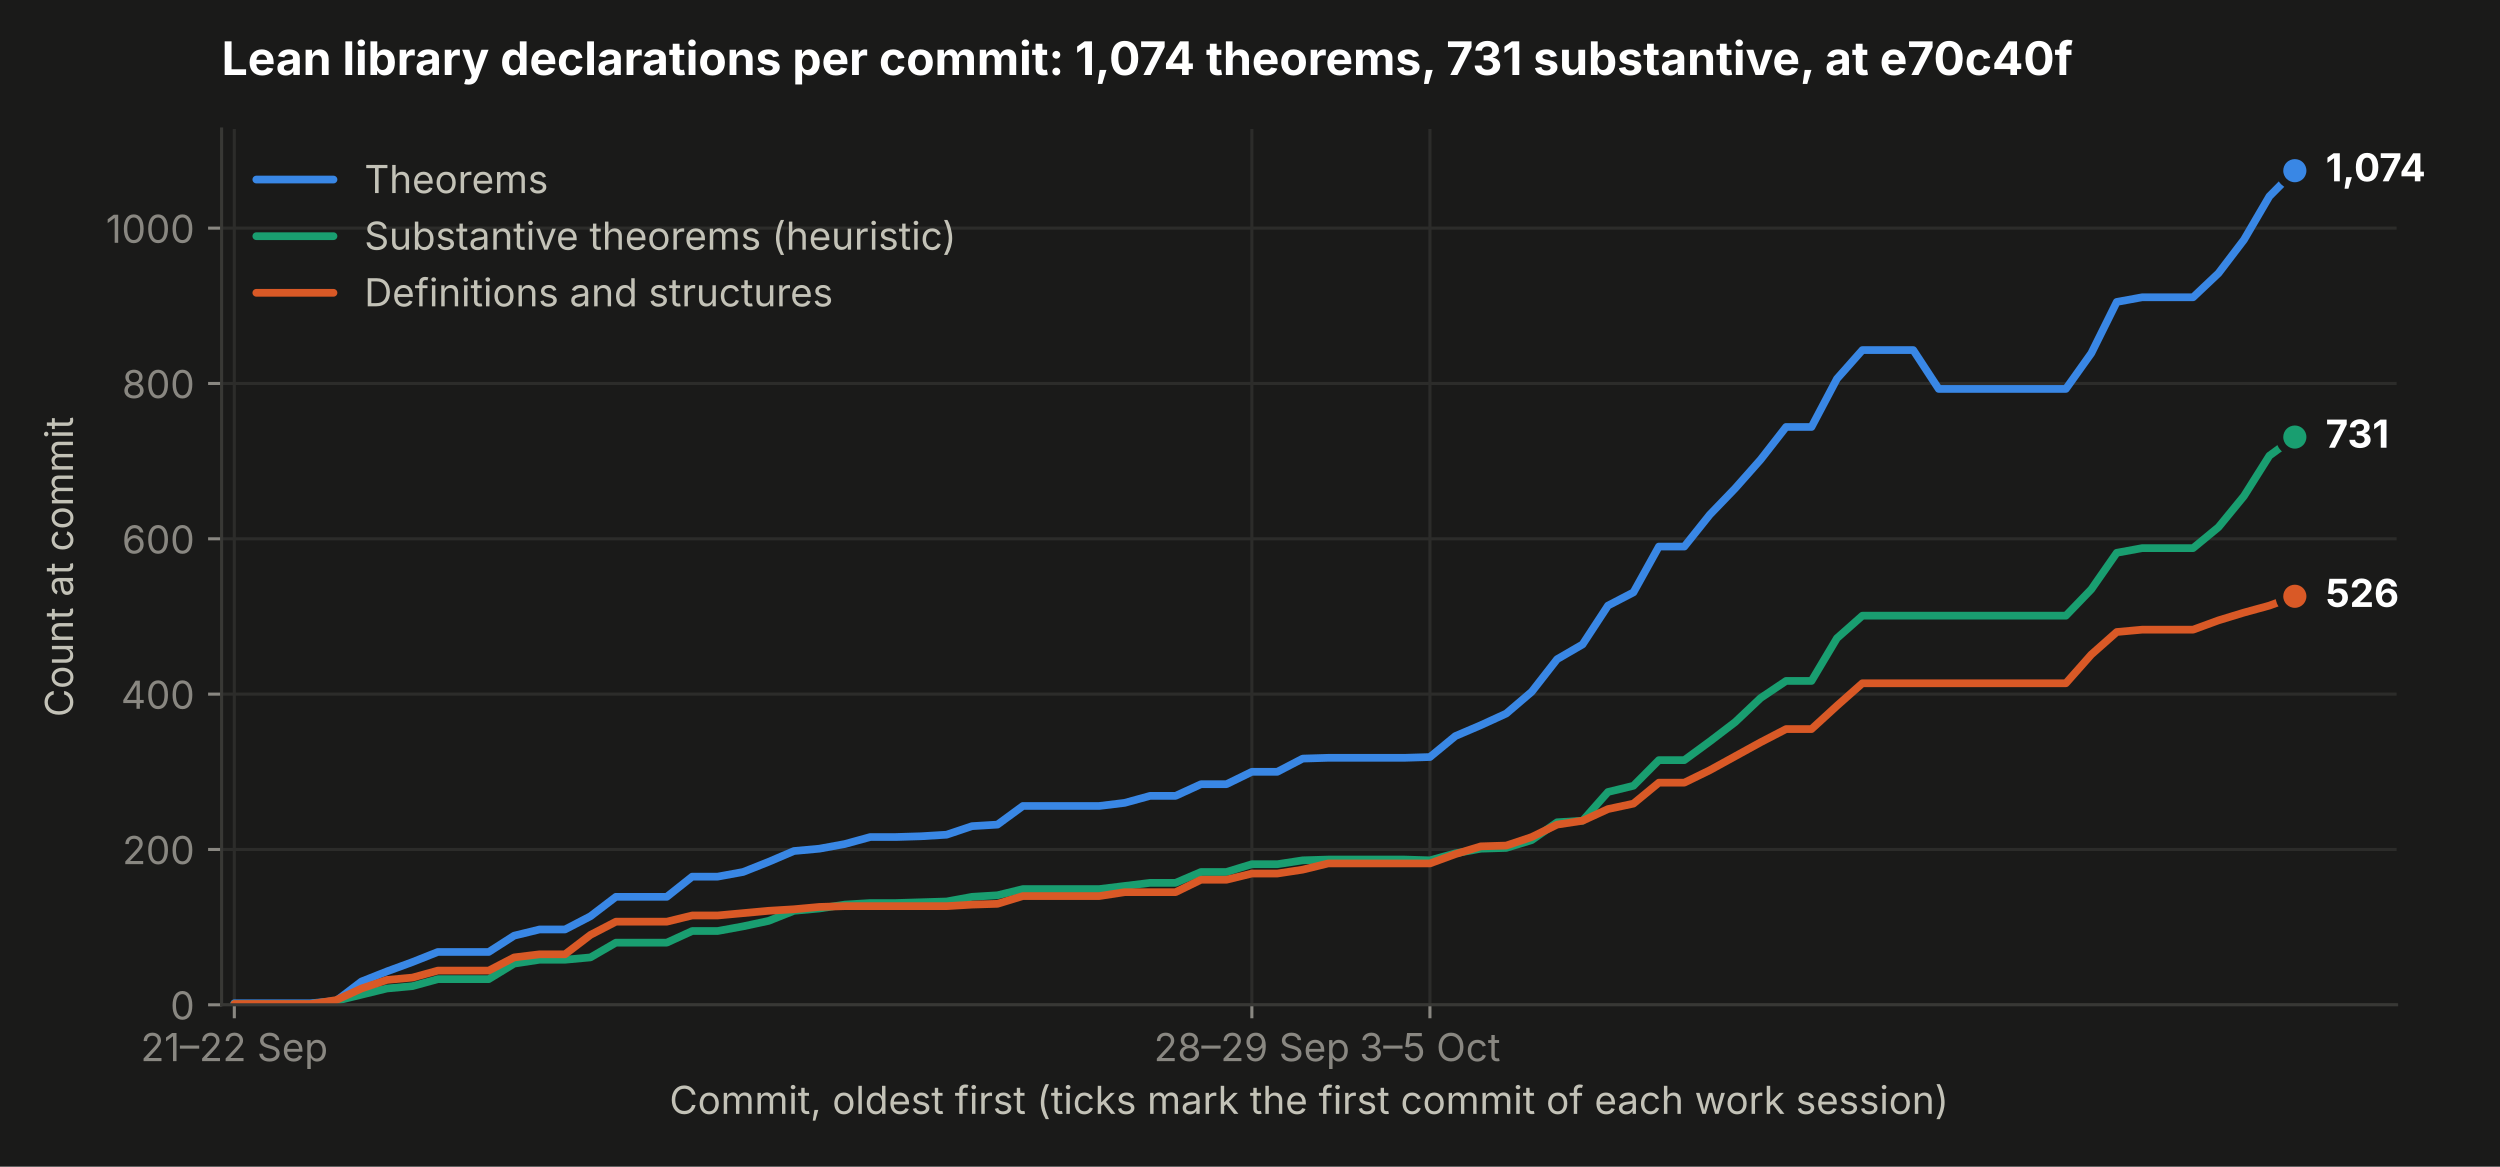
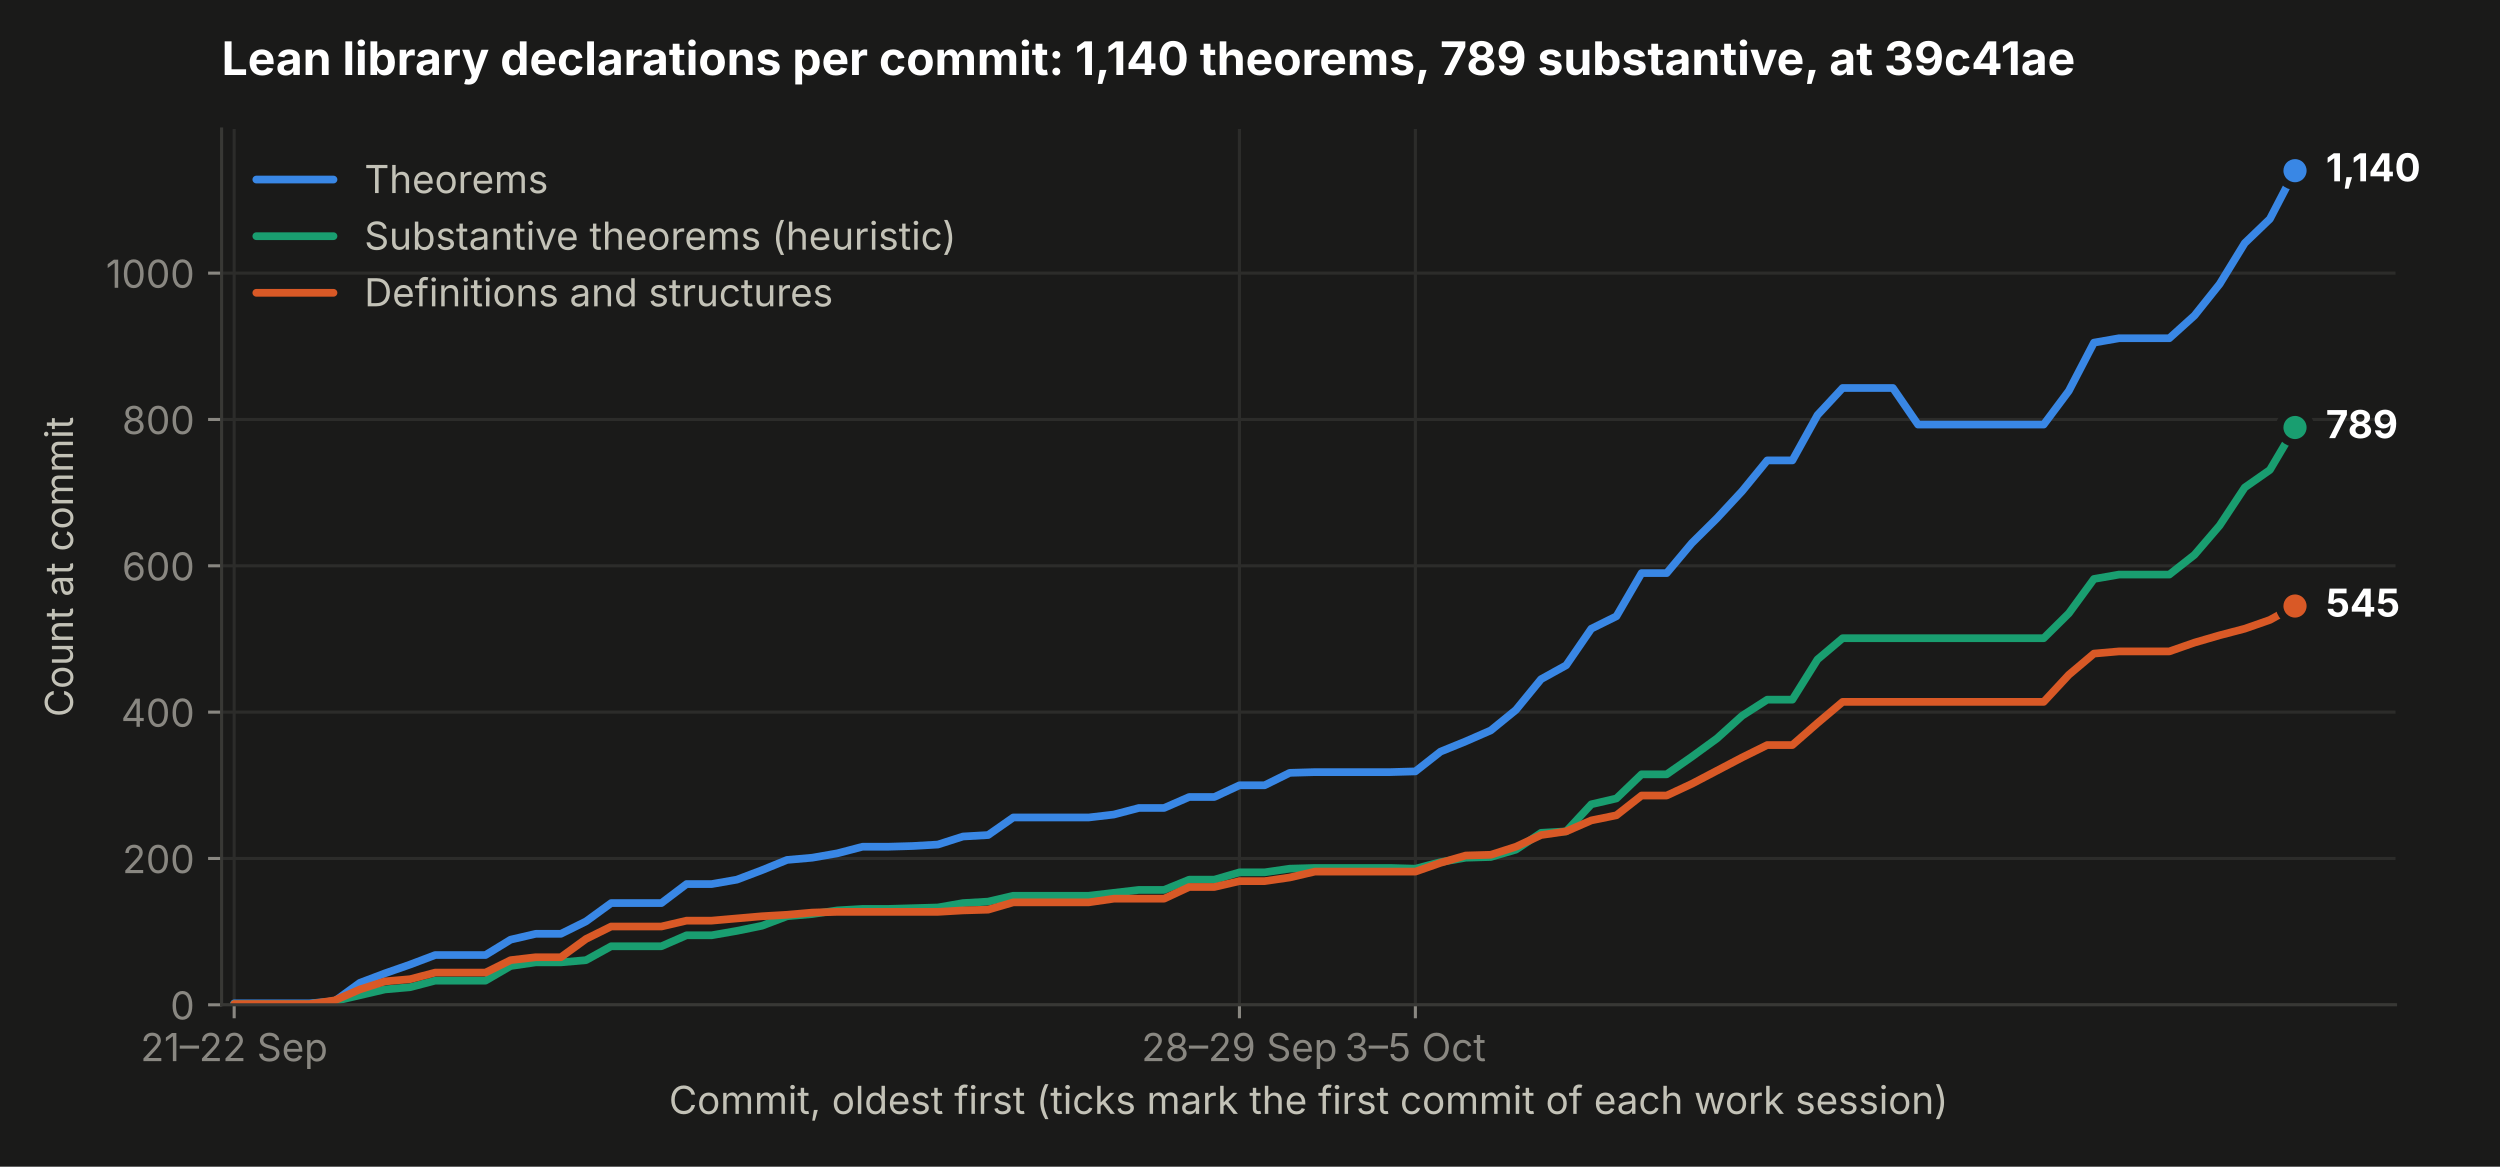
<svg xmlns="http://www.w3.org/2000/svg" xmlns:xlink="http://www.w3.org/1999/xlink" width="648pt" height="302.4pt" viewBox="0 0 648 302.4" version="1.1">
  <defs>
    <style type="text/css">*{stroke-linejoin: round; stroke-linecap: butt}</style>
  </defs>
  <g id="figure_1">
    <g id="patch_1">
      <path d="M 0 302.4 L 648 302.4 L 648 0 L 0 0 z " style="fill: #1a1a19" />
    </g>
    <g id="axes_1">
      <g id="patch_2">
-         <path d="M 57.44 260.44 L 621.195 260.44 L 621.195 33.44 L 57.44 33.44 z " style="fill: #1a1a19" />
+         <path d="M 57.44 260.44 L 620.923 260.44 L 620.923 33.44 L 57.44 33.44 z " style="fill: #1a1a19" />
      </g>
      <g id="matplotlib.axis_1">
        <g id="xtick_1">
          <g id="line2d_1">
-             <path d="M 60.737 260.44 L 60.737 33.44 " clip-path="url(#p46f8d5b8c6)" style="fill: none; stroke: #2c2c2a; stroke-width: 0.8; stroke-linecap: square" />
+             <path d="M 60.697 260.44 L 60.697 33.44 " clip-path="url(#pbfbc16620a)" style="fill: none; stroke: #2c2c2a; stroke-width: 0.8; stroke-linecap: square" />
          </g>
          <g id="line2d_2">
            <defs>
              <path id="m02e6627c96" d="M 0 0 L 0 3.5 " style="stroke: #898781; stroke-width: 0.8" />
            </defs>
            <g>
-               <use xlink:href="#m02e6627c96" x="60.737" y="260.44" style="fill: #898781; stroke: #898781; stroke-width: 0.8" />
+               <use xlink:href="#m02e6627c96" x="60.697" y="260.44" style="fill: #898781; stroke: #898781; stroke-width: 0.8" />
            </g>
          </g>
          <g id="text_1">
-             <text style="font-size: 10px; font-family: 'Inter', 'Helvetica Neue', 'Arial', 'DejaVu Sans', sans-serif; text-anchor: middle; fill: #898781" x="60.737" y="275.038" transform="rotate(-0 60.73681 275.0384)">21–22 Sep</text>
+             <text style="font-size: 10px; font-family: 'Inter', 'Helvetica Neue', 'Arial', 'DejaVu Sans', sans-serif; text-anchor: middle; fill: #898781" x="60.697" y="275.038" transform="rotate(-0 60.69713 275.0384)">21–22 Sep</text>
          </g>
        </g>
        <g id="xtick_2">
          <g id="line2d_3">
-             <path d="M 324.482 260.44 L 324.482 33.44 " clip-path="url(#p46f8d5b8c6)" style="fill: none; stroke: #2c2c2a; stroke-width: 0.8; stroke-linecap: square" />
+             <path d="M 321.267 260.44 L 321.267 33.44 " clip-path="url(#pbfbc16620a)" style="fill: none; stroke: #2c2c2a; stroke-width: 0.8; stroke-linecap: square" />
          </g>
          <g id="line2d_4">
            <g>
-               <use xlink:href="#m02e6627c96" x="324.482" y="260.44" style="fill: #898781; stroke: #898781; stroke-width: 0.8" />
+               <use xlink:href="#m02e6627c96" x="321.267" y="260.44" style="fill: #898781; stroke: #898781; stroke-width: 0.8" />
            </g>
          </g>
          <g id="text_2">
-             <text style="font-size: 10px; font-family: 'Inter', 'Helvetica Neue', 'Arial', 'DejaVu Sans', sans-serif; text-anchor: middle; fill: #898781" x="324.482" y="275.038" transform="rotate(-0 324.4817 275.0384)">28–29 Sep</text>
+             <text style="font-size: 10px; font-family: 'Inter', 'Helvetica Neue', 'Arial', 'DejaVu Sans', sans-serif; text-anchor: middle; fill: #898781" x="321.267" y="275.038" transform="rotate(-0 321.2674 275.0384)">28–29 Sep</text>
          </g>
        </g>
        <g id="xtick_3">
          <g id="line2d_5">
-             <path d="M 370.637 260.44 L 370.637 33.44 " clip-path="url(#p46f8d5b8c6)" style="fill: none; stroke: #2c2c2a; stroke-width: 0.8; stroke-linecap: square" />
+             <path d="M 366.867 260.44 L 366.867 33.44 " clip-path="url(#pbfbc16620a)" style="fill: none; stroke: #2c2c2a; stroke-width: 0.8; stroke-linecap: square" />
          </g>
          <g id="line2d_6">
            <g>
-               <use xlink:href="#m02e6627c96" x="370.637" y="260.44" style="fill: #898781; stroke: #898781; stroke-width: 0.8" />
+               <use xlink:href="#m02e6627c96" x="366.867" y="260.44" style="fill: #898781; stroke: #898781; stroke-width: 0.8" />
            </g>
          </g>
          <g id="text_3">
-             <text style="font-size: 10px; font-family: 'Inter', 'Helvetica Neue', 'Arial', 'DejaVu Sans', sans-serif; text-anchor: middle; fill: #898781" x="370.637" y="275.038" transform="rotate(-0 370.6371 275.0384)">3–5 Oct</text>
+             <text style="font-size: 10px; font-family: 'Inter', 'Helvetica Neue', 'Arial', 'DejaVu Sans', sans-serif; text-anchor: middle; fill: #898781" x="366.867" y="275.038" transform="rotate(-0 366.8671 275.0384)">3–5 Oct</text>
          </g>
        </g>
        <g id="text_4">
-           <text style="font-size: 10px; font-family: 'Inter', 'Helvetica Neue', 'Arial', 'DejaVu Sans', sans-serif; text-anchor: middle; fill: #c3c2b7" x="339.317" y="288.717" transform="rotate(-0 339.3174 288.7166)">Commit, oldest first (ticks mark the first commit of each work session)</text>
+           <text style="font-size: 10px; font-family: 'Inter', 'Helvetica Neue', 'Arial', 'DejaVu Sans', sans-serif; text-anchor: middle; fill: #c3c2b7" x="339.182" y="288.717" transform="rotate(-0 339.1816 288.7166)">Commit, oldest first (ticks mark the first commit of each work session)</text>
        </g>
      </g>
      <g id="matplotlib.axis_2">
        <g id="ytick_1">
          <g id="line2d_7">
-             <path d="M 57.44 260.44 L 621.195 260.44 " clip-path="url(#p46f8d5b8c6)" style="fill: none; stroke: #2c2c2a; stroke-width: 0.8; stroke-linecap: square" />
+             <path d="M 57.44 260.44 L 620.923 260.44 " clip-path="url(#pbfbc16620a)" style="fill: none; stroke: #2c2c2a; stroke-width: 0.8; stroke-linecap: square" />
          </g>
          <g id="line2d_8">
            <defs>
              <path id="mba09e6026b" d="M 0 0 L -3.5 0 " style="stroke: #898781; stroke-width: 0.8" />
            </defs>
            <g>
              <use xlink:href="#mba09e6026b" x="57.44" y="260.44" style="fill: #898781; stroke: #898781; stroke-width: 0.8" />
            </g>
          </g>
          <g id="text_5">
            <text style="font-size: 10px; font-family: 'Inter', 'Helvetica Neue', 'Arial', 'DejaVu Sans', sans-serif; text-anchor: end; fill: #898781" x="50.44" y="264.239" transform="rotate(-0 50.44 264.2392)">0</text>
          </g>
        </g>
        <g id="ytick_2">
          <g id="line2d_9">
-             <path d="M 57.44 220.179 L 621.195 220.179 " clip-path="url(#p46f8d5b8c6)" style="fill: none; stroke: #2c2c2a; stroke-width: 0.8; stroke-linecap: square" />
+             <path d="M 57.44 222.51 L 620.923 222.51 " clip-path="url(#pbfbc16620a)" style="fill: none; stroke: #2c2c2a; stroke-width: 0.8; stroke-linecap: square" />
          </g>
          <g id="line2d_10">
            <g>
-               <use xlink:href="#mba09e6026b" x="57.44" y="220.179" style="fill: #898781; stroke: #898781; stroke-width: 0.8" />
+               <use xlink:href="#mba09e6026b" x="57.44" y="222.51" style="fill: #898781; stroke: #898781; stroke-width: 0.8" />
            </g>
          </g>
          <g id="text_6">
-             <text style="font-size: 10px; font-family: 'Inter', 'Helvetica Neue', 'Arial', 'DejaVu Sans', sans-serif; text-anchor: end; fill: #898781" x="50.44" y="223.978" transform="rotate(-0 50.44 223.9785)">200</text>
+             <text style="font-size: 10px; font-family: 'Inter', 'Helvetica Neue', 'Arial', 'DejaVu Sans', sans-serif; text-anchor: end; fill: #898781" x="50.44" y="226.309" transform="rotate(-0 50.44 226.3095)">200</text>
          </g>
        </g>
        <g id="ytick_3">
          <g id="line2d_11">
-             <path d="M 57.44 179.919 L 621.195 179.919 " clip-path="url(#p46f8d5b8c6)" style="fill: none; stroke: #2c2c2a; stroke-width: 0.8; stroke-linecap: square" />
+             <path d="M 57.44 184.581 L 620.923 184.581 " clip-path="url(#pbfbc16620a)" style="fill: none; stroke: #2c2c2a; stroke-width: 0.8; stroke-linecap: square" />
          </g>
          <g id="line2d_12">
            <g>
-               <use xlink:href="#mba09e6026b" x="57.44" y="179.919" style="fill: #898781; stroke: #898781; stroke-width: 0.8" />
+               <use xlink:href="#mba09e6026b" x="57.44" y="184.581" style="fill: #898781; stroke: #898781; stroke-width: 0.8" />
            </g>
          </g>
          <g id="text_7">
-             <text style="font-size: 10px; font-family: 'Inter', 'Helvetica Neue', 'Arial', 'DejaVu Sans', sans-serif; text-anchor: end; fill: #898781" x="50.44" y="183.718" transform="rotate(-0 50.44 183.7178)">400</text>
+             <text style="font-size: 10px; font-family: 'Inter', 'Helvetica Neue', 'Arial', 'DejaVu Sans', sans-serif; text-anchor: end; fill: #898781" x="50.44" y="188.38" transform="rotate(-0 50.44 188.3797)">400</text>
          </g>
        </g>
        <g id="ytick_4">
          <g id="line2d_13">
-             <path d="M 57.44 139.658 L 621.195 139.658 " clip-path="url(#p46f8d5b8c6)" style="fill: none; stroke: #2c2c2a; stroke-width: 0.8; stroke-linecap: square" />
+             <path d="M 57.44 146.651 L 620.923 146.651 " clip-path="url(#pbfbc16620a)" style="fill: none; stroke: #2c2c2a; stroke-width: 0.8; stroke-linecap: square" />
          </g>
          <g id="line2d_14">
            <g>
-               <use xlink:href="#mba09e6026b" x="57.44" y="139.658" style="fill: #898781; stroke: #898781; stroke-width: 0.8" />
+               <use xlink:href="#mba09e6026b" x="57.44" y="146.651" style="fill: #898781; stroke: #898781; stroke-width: 0.8" />
            </g>
          </g>
          <g id="text_8">
-             <text style="font-size: 10px; font-family: 'Inter', 'Helvetica Neue', 'Arial', 'DejaVu Sans', sans-serif; text-anchor: end; fill: #898781" x="50.44" y="143.457" transform="rotate(-0 50.44 143.4571)">600</text>
+             <text style="font-size: 10px; font-family: 'Inter', 'Helvetica Neue', 'Arial', 'DejaVu Sans', sans-serif; text-anchor: end; fill: #898781" x="50.44" y="150.45" transform="rotate(-0 50.44 150.45)">600</text>
          </g>
        </g>
        <g id="ytick_5">
          <g id="line2d_15">
-             <path d="M 57.44 99.397 L 621.195 99.397 " clip-path="url(#p46f8d5b8c6)" style="fill: none; stroke: #2c2c2a; stroke-width: 0.8; stroke-linecap: square" />
+             <path d="M 57.44 108.721 L 620.923 108.721 " clip-path="url(#pbfbc16620a)" style="fill: none; stroke: #2c2c2a; stroke-width: 0.8; stroke-linecap: square" />
          </g>
          <g id="line2d_16">
            <g>
-               <use xlink:href="#mba09e6026b" x="57.44" y="99.397" style="fill: #898781; stroke: #898781; stroke-width: 0.8" />
+               <use xlink:href="#mba09e6026b" x="57.44" y="108.721" style="fill: #898781; stroke: #898781; stroke-width: 0.8" />
            </g>
          </g>
          <g id="text_9">
-             <text style="font-size: 10px; font-family: 'Inter', 'Helvetica Neue', 'Arial', 'DejaVu Sans', sans-serif; text-anchor: end; fill: #898781" x="50.44" y="103.196" transform="rotate(-0 50.44 103.1963)">800</text>
+             <text style="font-size: 10px; font-family: 'Inter', 'Helvetica Neue', 'Arial', 'DejaVu Sans', sans-serif; text-anchor: end; fill: #898781" x="50.44" y="112.52" transform="rotate(-0 50.44 112.5203)">800</text>
          </g>
        </g>
        <g id="ytick_6">
          <g id="line2d_17">
-             <path d="M 57.44 59.136 L 621.195 59.136 " clip-path="url(#p46f8d5b8c6)" style="fill: none; stroke: #2c2c2a; stroke-width: 0.8; stroke-linecap: square" />
+             <path d="M 57.44 70.791 L 620.923 70.791 " clip-path="url(#pbfbc16620a)" style="fill: none; stroke: #2c2c2a; stroke-width: 0.8; stroke-linecap: square" />
          </g>
          <g id="line2d_18">
            <g>
-               <use xlink:href="#mba09e6026b" x="57.44" y="59.136" style="fill: #898781; stroke: #898781; stroke-width: 0.8" />
+               <use xlink:href="#mba09e6026b" x="57.44" y="70.791" style="fill: #898781; stroke: #898781; stroke-width: 0.8" />
            </g>
          </g>
          <g id="text_10">
-             <text style="font-size: 10px; font-family: 'Inter', 'Helvetica Neue', 'Arial', 'DejaVu Sans', sans-serif; text-anchor: end; fill: #898781" x="50.44" y="62.936" transform="rotate(-0 50.44 62.93562)">1000</text>
+             <text style="font-size: 10px; font-family: 'Inter', 'Helvetica Neue', 'Arial', 'DejaVu Sans', sans-serif; text-anchor: end; fill: #898781" x="50.44" y="74.591" transform="rotate(-0 50.44 74.59053)">1000</text>
          </g>
        </g>
        <g id="text_11">
          <text style="font-size: 10px; font-family: 'Inter', 'Helvetica Neue', 'Arial', 'DejaVu Sans', sans-serif; text-anchor: middle; fill: #c3c2b7" x="18.91" y="146.94" transform="rotate(-90 18.91031 146.94)">Count at commit</text>
        </g>
      </g>
      <g id="line2d_19">
-         <path d="M 60.737 260.037 L 67.33 260.037 L 73.924 260.037 L 80.518 260.037 L 87.111 259.433 L 93.705 254.401 L 100.299 251.784 L 106.892 249.368 L 113.486 246.751 L 120.079 246.751 L 126.673 246.751 L 133.267 242.524 L 139.86 240.914 L 146.454 240.914 L 153.048 237.491 L 159.641 232.459 L 166.235 232.459 L 172.828 232.459 L 179.422 227.225 L 186.016 227.225 L 192.609 226.017 L 199.203 223.4 L 205.797 220.582 L 212.39 219.978 L 218.984 218.77 L 225.577 216.958 L 232.171 216.958 L 238.765 216.757 L 245.358 216.355 L 251.952 214.14 L 258.545 213.738 L 265.139 208.906 L 271.733 208.906 L 278.326 208.906 L 284.92 208.906 L 291.514 208.101 L 298.107 206.289 L 304.701 206.289 L 311.294 203.27 L 317.888 203.27 L 324.482 200.049 L 331.075 200.049 L 337.669 196.627 L 344.263 196.425 L 350.856 196.425 L 357.45 196.425 L 364.043 196.425 L 370.637 196.224 L 377.231 190.789 L 383.824 187.971 L 390.418 184.951 L 397.012 179.315 L 403.605 170.86 L 410.199 167.035 L 416.792 156.97 L 423.386 153.548 L 429.98 141.671 L 436.573 141.671 L 443.167 133.417 L 449.761 126.573 L 456.354 119.125 L 462.948 110.67 L 469.541 110.67 L 476.135 98.189 L 482.729 90.741 L 489.322 90.741 L 495.916 90.741 L 502.51 100.806 L 509.103 100.806 L 515.697 100.806 L 522.29 100.806 L 528.884 100.806 L 535.478 100.806 L 542.071 91.546 L 548.665 78.26 L 555.259 77.052 L 561.852 77.052 L 568.446 77.052 L 575.039 70.812 L 581.633 62.156 L 588.227 50.883 L 594.82 44.24 " clip-path="url(#p46f8d5b8c6)" style="fill: none; stroke: #3987e5; stroke-width: 2; stroke-linecap: round" />
+         <path d="M 60.697 260.061 L 67.211 260.061 L 73.726 260.061 L 80.24 260.061 L 86.754 259.492 L 93.268 254.751 L 99.783 252.285 L 106.297 250.009 L 112.811 247.544 L 119.325 247.544 L 125.84 247.544 L 132.354 243.561 L 138.868 242.044 L 145.382 242.044 L 151.897 238.82 L 158.411 234.079 L 164.925 234.079 L 171.439 234.079 L 177.954 229.148 L 184.468 229.148 L 190.982 228.01 L 197.496 225.545 L 204.011 222.89 L 210.525 222.321 L 217.039 221.183 L 223.554 219.476 L 230.068 219.476 L 236.582 219.286 L 243.096 218.907 L 249.611 216.821 L 256.125 216.442 L 262.639 211.89 L 269.153 211.89 L 275.668 211.89 L 282.182 211.89 L 288.696 211.131 L 295.21 209.425 L 301.725 209.425 L 308.239 206.58 L 314.753 206.58 L 321.267 203.545 L 327.782 203.545 L 334.296 200.321 L 340.81 200.132 L 347.324 200.132 L 353.839 200.132 L 360.353 200.132 L 366.867 199.942 L 373.381 194.822 L 379.896 192.166 L 386.41 189.322 L 392.924 184.012 L 399.438 176.046 L 405.953 172.443 L 412.467 162.961 L 418.981 159.737 L 425.495 148.547 L 432.01 148.547 L 438.524 140.772 L 445.038 134.324 L 451.552 127.307 L 458.067 119.341 L 464.581 119.341 L 471.095 107.583 L 477.609 100.566 L 484.124 100.566 L 490.638 100.566 L 497.152 110.049 L 503.667 110.049 L 510.181 110.049 L 516.695 110.049 L 523.209 110.049 L 529.724 110.049 L 536.238 101.325 L 542.752 88.808 L 549.266 87.67 L 555.781 87.67 L 562.295 87.67 L 568.809 81.791 L 575.323 73.636 L 581.838 63.016 L 588.352 56.757 L 594.866 44.24 " clip-path="url(#pbfbc16620a)" style="fill: none; stroke: #3987e5; stroke-width: 2; stroke-linecap: round" />
      </g>
      <g id="line2d_20">
        <defs>
          <path id="mac1dc9c99d" d="M 0 4 C 1.061 4 2.078 3.579 2.828 2.828 C 3.579 2.078 4 1.061 4 0 C 4 -1.061 3.579 -2.078 2.828 -2.828 C 2.078 -3.579 1.061 -4 0 -4 C -1.061 -4 -2.078 -3.579 -2.828 -2.828 C -3.579 -2.078 -4 -1.061 -4 0 C -4 1.061 -3.579 2.078 -2.828 2.828 C -2.078 3.579 -1.061 4 0 4 z " style="stroke: #1a1a19; stroke-width: 2" />
        </defs>
-         <g clip-path="url(#p46f8d5b8c6)">
-           <use xlink:href="#mac1dc9c99d" x="594.82" y="44.24" style="fill: #3987e5; stroke: #1a1a19; stroke-width: 2" />
+         <g clip-path="url(#pbfbc16620a)">
+           <use xlink:href="#mac1dc9c99d" x="594.866" y="44.24" style="fill: #3987e5; stroke: #1a1a19; stroke-width: 2" />
        </g>
      </g>
      <g id="line2d_21">
-         <path d="M 60.737 260.239 L 67.33 260.239 L 73.924 260.239 L 80.518 260.239 L 87.111 259.433 L 93.705 257.823 L 100.299 256.213 L 106.892 255.609 L 113.486 253.797 L 120.079 253.797 L 126.673 253.797 L 133.267 249.771 L 139.86 248.764 L 146.454 248.764 L 153.048 248.16 L 159.641 244.336 L 166.235 244.336 L 172.828 244.336 L 179.422 241.316 L 186.016 241.316 L 192.609 240.108 L 199.203 238.699 L 205.797 236.082 L 212.39 235.478 L 218.984 234.472 L 225.577 234.069 L 232.171 234.069 L 238.765 233.868 L 245.358 233.667 L 251.952 232.459 L 258.545 232.056 L 265.139 230.446 L 271.733 230.446 L 278.326 230.446 L 284.92 230.446 L 291.514 229.641 L 298.107 228.835 L 304.701 228.835 L 311.294 226.017 L 317.888 226.017 L 324.482 224.004 L 331.075 224.004 L 337.669 222.998 L 344.263 222.796 L 350.856 222.796 L 357.45 222.796 L 364.043 222.796 L 370.637 222.998 L 377.231 221.186 L 383.824 219.978 L 390.418 219.777 L 397.012 217.764 L 403.605 213.134 L 410.199 212.731 L 416.792 205.283 L 423.386 203.672 L 429.98 197.029 L 436.573 197.029 L 443.167 192.198 L 449.761 187.165 L 456.354 180.925 L 462.948 176.496 L 469.541 176.496 L 476.135 165.425 L 482.729 159.587 L 489.322 159.587 L 495.916 159.587 L 502.51 159.587 L 509.103 159.587 L 515.697 159.587 L 522.29 159.587 L 528.884 159.587 L 535.478 159.587 L 542.071 152.743 L 548.665 143.281 L 555.259 142.073 L 561.852 142.073 L 568.446 142.073 L 575.039 136.638 L 581.633 128.586 L 588.227 118.118 L 594.82 113.287 " clip-path="url(#p46f8d5b8c6)" style="fill: none; stroke: #199e70; stroke-width: 2; stroke-linecap: round" />
+         <path d="M 60.697 260.25 L 67.211 260.25 L 73.726 260.25 L 80.24 260.25 L 86.754 259.492 L 93.268 257.975 L 99.783 256.457 L 106.297 255.888 L 112.811 254.182 L 119.325 254.182 L 125.84 254.182 L 132.354 250.389 L 138.868 249.44 L 145.382 249.44 L 151.897 248.871 L 158.411 245.268 L 164.925 245.268 L 171.439 245.268 L 177.954 242.423 L 184.468 242.423 L 190.982 241.285 L 197.496 239.958 L 204.011 237.493 L 210.525 236.924 L 217.039 235.975 L 223.554 235.596 L 230.068 235.596 L 236.582 235.406 L 243.096 235.217 L 249.611 234.079 L 256.125 233.7 L 262.639 232.182 L 269.153 232.182 L 275.668 232.182 L 282.182 232.182 L 288.696 231.424 L 295.21 230.665 L 301.725 230.665 L 308.239 228.01 L 314.753 228.01 L 321.267 226.114 L 327.782 226.114 L 334.296 225.165 L 340.81 224.976 L 347.324 224.976 L 353.839 224.976 L 360.353 224.976 L 366.867 225.165 L 373.381 223.459 L 379.896 222.321 L 386.41 222.131 L 392.924 220.234 L 399.438 215.873 L 405.953 215.493 L 412.467 208.476 L 418.981 206.959 L 425.495 200.701 L 432.01 200.701 L 438.524 196.149 L 445.038 191.408 L 451.552 185.529 L 458.067 181.356 L 464.581 181.356 L 471.095 170.926 L 477.609 165.426 L 484.124 165.426 L 490.638 165.426 L 497.152 165.426 L 503.667 165.426 L 510.181 165.426 L 516.695 165.426 L 523.209 165.426 L 529.724 165.426 L 536.238 158.978 L 542.752 150.064 L 549.266 148.927 L 555.781 148.927 L 562.295 148.927 L 568.809 143.806 L 575.323 136.22 L 581.838 126.358 L 588.352 121.807 L 594.866 110.807 " clip-path="url(#pbfbc16620a)" style="fill: none; stroke: #199e70; stroke-width: 2; stroke-linecap: round" />
      </g>
      <g id="line2d_22">
        <defs>
          <path id="m722327b75b" d="M 0 4 C 1.061 4 2.078 3.579 2.828 2.828 C 3.579 2.078 4 1.061 4 0 C 4 -1.061 3.579 -2.078 2.828 -2.828 C 2.078 -3.579 1.061 -4 0 -4 C -1.061 -4 -2.078 -3.579 -2.828 -2.828 C -3.579 -2.078 -4 -1.061 -4 0 C -4 1.061 -3.579 2.078 -2.828 2.828 C -2.078 3.579 -1.061 4 0 4 z " style="stroke: #1a1a19; stroke-width: 2" />
        </defs>
-         <g clip-path="url(#p46f8d5b8c6)">
-           <use xlink:href="#m722327b75b" x="594.82" y="113.287" style="fill: #199e70; stroke: #1a1a19; stroke-width: 2" />
+         <g clip-path="url(#pbfbc16620a)">
+           <use xlink:href="#m722327b75b" x="594.866" y="110.807" style="fill: #199e70; stroke: #1a1a19; stroke-width: 2" />
        </g>
      </g>
      <g id="line2d_23">
-         <path d="M 60.737 260.239 L 67.33 260.239 L 73.924 260.239 L 80.518 260.239 L 87.111 259.232 L 93.705 256.213 L 100.299 253.998 L 106.892 253.394 L 113.486 251.583 L 120.079 251.583 L 126.673 251.583 L 133.267 248.16 L 139.86 247.355 L 146.454 247.355 L 153.048 242.323 L 159.641 238.901 L 166.235 238.901 L 172.828 238.901 L 179.422 237.29 L 186.016 237.29 L 192.609 236.686 L 199.203 236.082 L 205.797 235.68 L 212.39 235.076 L 218.984 234.874 L 225.577 234.874 L 232.171 234.874 L 238.765 234.874 L 245.358 234.874 L 251.952 234.472 L 258.545 234.271 L 265.139 232.257 L 271.733 232.257 L 278.326 232.257 L 284.92 232.257 L 291.514 231.251 L 298.107 231.251 L 304.701 231.251 L 311.294 228.03 L 317.888 228.03 L 324.482 226.42 L 331.075 226.42 L 337.669 225.413 L 344.263 223.803 L 350.856 223.803 L 357.45 223.803 L 364.043 223.803 L 370.637 223.803 L 377.231 221.387 L 383.824 219.374 L 390.418 219.173 L 397.012 216.958 L 403.605 213.738 L 410.199 212.731 L 416.792 209.711 L 423.386 208.302 L 429.98 202.867 L 436.573 202.867 L 443.167 199.646 L 449.761 196.023 L 456.354 192.399 L 462.948 188.977 L 469.541 188.977 L 476.135 182.938 L 482.729 177.1 L 489.322 177.1 L 495.916 177.1 L 502.51 177.1 L 509.103 177.1 L 515.697 177.1 L 522.29 177.1 L 528.884 177.1 L 535.478 177.1 L 542.071 169.652 L 548.665 163.814 L 555.259 163.21 L 561.852 163.21 L 568.446 163.21 L 575.039 160.795 L 581.633 158.782 L 588.227 156.97 L 594.82 154.554 " clip-path="url(#p46f8d5b8c6)" style="fill: none; stroke: #d95926; stroke-width: 2; stroke-linecap: round" />
+         <path d="M 60.697 260.25 L 67.211 260.25 L 73.726 260.25 L 80.24 260.25 L 86.754 259.302 L 93.268 256.457 L 99.783 254.371 L 106.297 253.802 L 112.811 252.095 L 119.325 252.095 L 125.84 252.095 L 132.354 248.871 L 138.868 248.113 L 145.382 248.113 L 151.897 243.372 L 158.411 240.148 L 164.925 240.148 L 171.439 240.148 L 177.954 238.63 L 184.468 238.63 L 190.982 238.061 L 197.496 237.493 L 204.011 237.113 L 210.525 236.544 L 217.039 236.355 L 223.554 236.355 L 230.068 236.355 L 236.582 236.355 L 243.096 236.355 L 249.611 235.975 L 256.125 235.786 L 262.639 233.889 L 269.153 233.889 L 275.668 233.889 L 282.182 233.889 L 288.696 232.941 L 295.21 232.941 L 301.725 232.941 L 308.239 229.907 L 314.753 229.907 L 321.267 228.389 L 327.782 228.389 L 334.296 227.441 L 340.81 225.924 L 347.324 225.924 L 353.839 225.924 L 360.353 225.924 L 366.867 225.924 L 373.381 223.648 L 379.896 221.752 L 386.41 221.562 L 392.924 219.476 L 399.438 216.442 L 405.953 215.493 L 412.467 212.649 L 418.981 211.321 L 425.495 206.2 L 432.01 206.2 L 438.524 203.166 L 445.038 199.752 L 451.552 196.339 L 458.067 193.115 L 464.581 193.115 L 471.095 187.425 L 477.609 181.925 L 484.124 181.925 L 490.638 181.925 L 497.152 181.925 L 503.667 181.925 L 510.181 181.925 L 516.695 181.925 L 523.209 181.925 L 529.724 181.925 L 536.238 174.908 L 542.752 169.409 L 549.266 168.84 L 555.781 168.84 L 562.295 168.84 L 568.809 166.564 L 575.323 164.667 L 581.838 162.961 L 588.352 160.685 L 594.866 157.081 " clip-path="url(#pbfbc16620a)" style="fill: none; stroke: #d95926; stroke-width: 2; stroke-linecap: round" />
      </g>
      <g id="line2d_24">
        <defs>
          <path id="mbab71778b5" d="M 0 4 C 1.061 4 2.078 3.579 2.828 2.828 C 3.579 2.078 4 1.061 4 0 C 4 -1.061 3.579 -2.078 2.828 -2.828 C 2.078 -3.579 1.061 -4 0 -4 C -1.061 -4 -2.078 -3.579 -2.828 -2.828 C -3.579 -2.078 -4 -1.061 -4 0 C -4 1.061 -3.579 2.078 -2.828 2.828 C -2.078 3.579 -1.061 4 0 4 z " style="stroke: #1a1a19; stroke-width: 2" />
        </defs>
-         <g clip-path="url(#p46f8d5b8c6)">
-           <use xlink:href="#mbab71778b5" x="594.82" y="154.554" style="fill: #d95926; stroke: #1a1a19; stroke-width: 2" />
+         <g clip-path="url(#pbfbc16620a)">
+           <use xlink:href="#mbab71778b5" x="594.866" y="157.081" style="fill: #d95926; stroke: #1a1a19; stroke-width: 2" />
        </g>
      </g>
      <g id="patch_3">
        <path d="M 57.44 260.44 L 57.44 33.44 " style="fill: none; stroke: #383835; stroke-width: 0.8; stroke-linejoin: miter; stroke-linecap: square" />
      </g>
      <g id="patch_4">
-         <path d="M 57.44 260.44 L 621.195 260.44 " style="fill: none; stroke: #383835; stroke-width: 0.8; stroke-linejoin: miter; stroke-linecap: square" />
+         <path d="M 57.44 260.44 L 620.923 260.44 " style="fill: none; stroke: #383835; stroke-width: 0.8; stroke-linejoin: miter; stroke-linecap: square" />
      </g>
      <g id="text_12">
-         <text style="font-weight: 700; font-size: 10px; font-family: 'Inter', 'Helvetica Neue', 'Arial', 'DejaVu Sans', sans-serif; text-anchor: start; fill: #ffffff" x="602.82" y="46.999" transform="rotate(-0 602.8202 46.99931)">1,074</text>
+         <text style="font-weight: 700; font-size: 10px; font-family: 'Inter', 'Helvetica Neue', 'Arial', 'DejaVu Sans', sans-serif; text-anchor: start; fill: #ffffff" x="602.866" y="47" transform="rotate(-0 602.8661 46.99987)">1,140</text>
      </g>
      <g id="text_13">
-         <text style="font-weight: 700; font-size: 10px; font-family: 'Inter', 'Helvetica Neue', 'Arial', 'DejaVu Sans', sans-serif; text-anchor: start; fill: #ffffff" x="602.82" y="116.046" transform="rotate(-0 602.8202 116.0464)">731</text>
+         <text style="font-weight: 700; font-size: 10px; font-family: 'Inter', 'Helvetica Neue', 'Arial', 'DejaVu Sans', sans-serif; text-anchor: start; fill: #ffffff" x="602.866" y="113.567" transform="rotate(-0 602.8661 113.5666)">789</text>
      </g>
      <g id="text_14">
-         <text style="font-weight: 700; font-size: 10px; font-family: 'Inter', 'Helvetica Neue', 'Arial', 'DejaVu Sans', sans-serif; text-anchor: start; fill: #ffffff" x="602.82" y="157.314" transform="rotate(-0 602.8202 157.3137)">526</text>
+         <text style="font-weight: 700; font-size: 10px; font-family: 'Inter', 'Helvetica Neue', 'Arial', 'DejaVu Sans', sans-serif; text-anchor: start; fill: #ffffff" x="602.866" y="159.841" transform="rotate(-0 602.8661 159.8408)">545</text>
      </g>
      <g id="text_15">
-         <text style="font-weight: 700; font-size: 12px; font-family: 'Inter', 'Helvetica Neue', 'Arial', 'DejaVu Sans', sans-serif; text-anchor: start; fill: #ffffff" x="57.44" y="19.44" transform="rotate(-0 57.44 19.44)">Lean library declarations per commit: 1,074 theorems, 731 substantive, at e70c40f</text>
+         <text style="font-weight: 700; font-size: 12px; font-family: 'Inter', 'Helvetica Neue', 'Arial', 'DejaVu Sans', sans-serif; text-anchor: start; fill: #ffffff" x="57.44" y="19.44" transform="rotate(-0 57.44 19.44)">Lean library declarations per commit: 1,140 theorems, 789 substantive, at 39c41ae</text>
      </g>
      <g id="legend_1">
        <g id="line2d_25">
          <path d="M 66.44 46.538 L 76.44 46.538 L 86.44 46.538 " style="fill: none; stroke: #3987e5; stroke-width: 2; stroke-linecap: round" />
        </g>
        <g id="text_16">
          <text style="font-size: 10px; font-family: 'Inter', 'Helvetica Neue', 'Arial', 'DejaVu Sans', sans-serif; text-anchor: start; fill: #c3c2b7" x="94.44" y="50.038" transform="rotate(-0 94.44 50.03844)">Theorems</text>
        </g>
        <g id="line2d_26">
          <path d="M 66.44 61.217 L 76.44 61.217 L 86.44 61.217 " style="fill: none; stroke: #199e70; stroke-width: 2; stroke-linecap: round" />
        </g>
        <g id="text_17">
          <text style="font-size: 10px; font-family: 'Inter', 'Helvetica Neue', 'Arial', 'DejaVu Sans', sans-serif; text-anchor: start; fill: #c3c2b7" x="94.44" y="64.717" transform="rotate(-0 94.44 64.71656)">Substantive theorems (heuristic)</text>
        </g>
        <g id="line2d_27">
          <path d="M 66.44 75.895 L 76.44 75.895 L 86.44 75.895 " style="fill: none; stroke: #d95926; stroke-width: 2; stroke-linecap: round" />
        </g>
        <g id="text_18">
          <text style="font-size: 10px; font-family: 'Inter', 'Helvetica Neue', 'Arial', 'DejaVu Sans', sans-serif; text-anchor: start; fill: #c3c2b7" x="94.44" y="79.395" transform="rotate(-0 94.44 79.39469)">Definitions and structures</text>
        </g>
      </g>
    </g>
  </g>
  <defs>
-     <clipPath id="p46f8d5b8c6">
-       <rect x="57.44" y="33.44" width="563.755" height="227" />
+     <clipPath id="pbfbc16620a">
+       <rect x="57.44" y="33.44" width="563.483" height="227" />
    </clipPath>
  </defs>
</svg>
